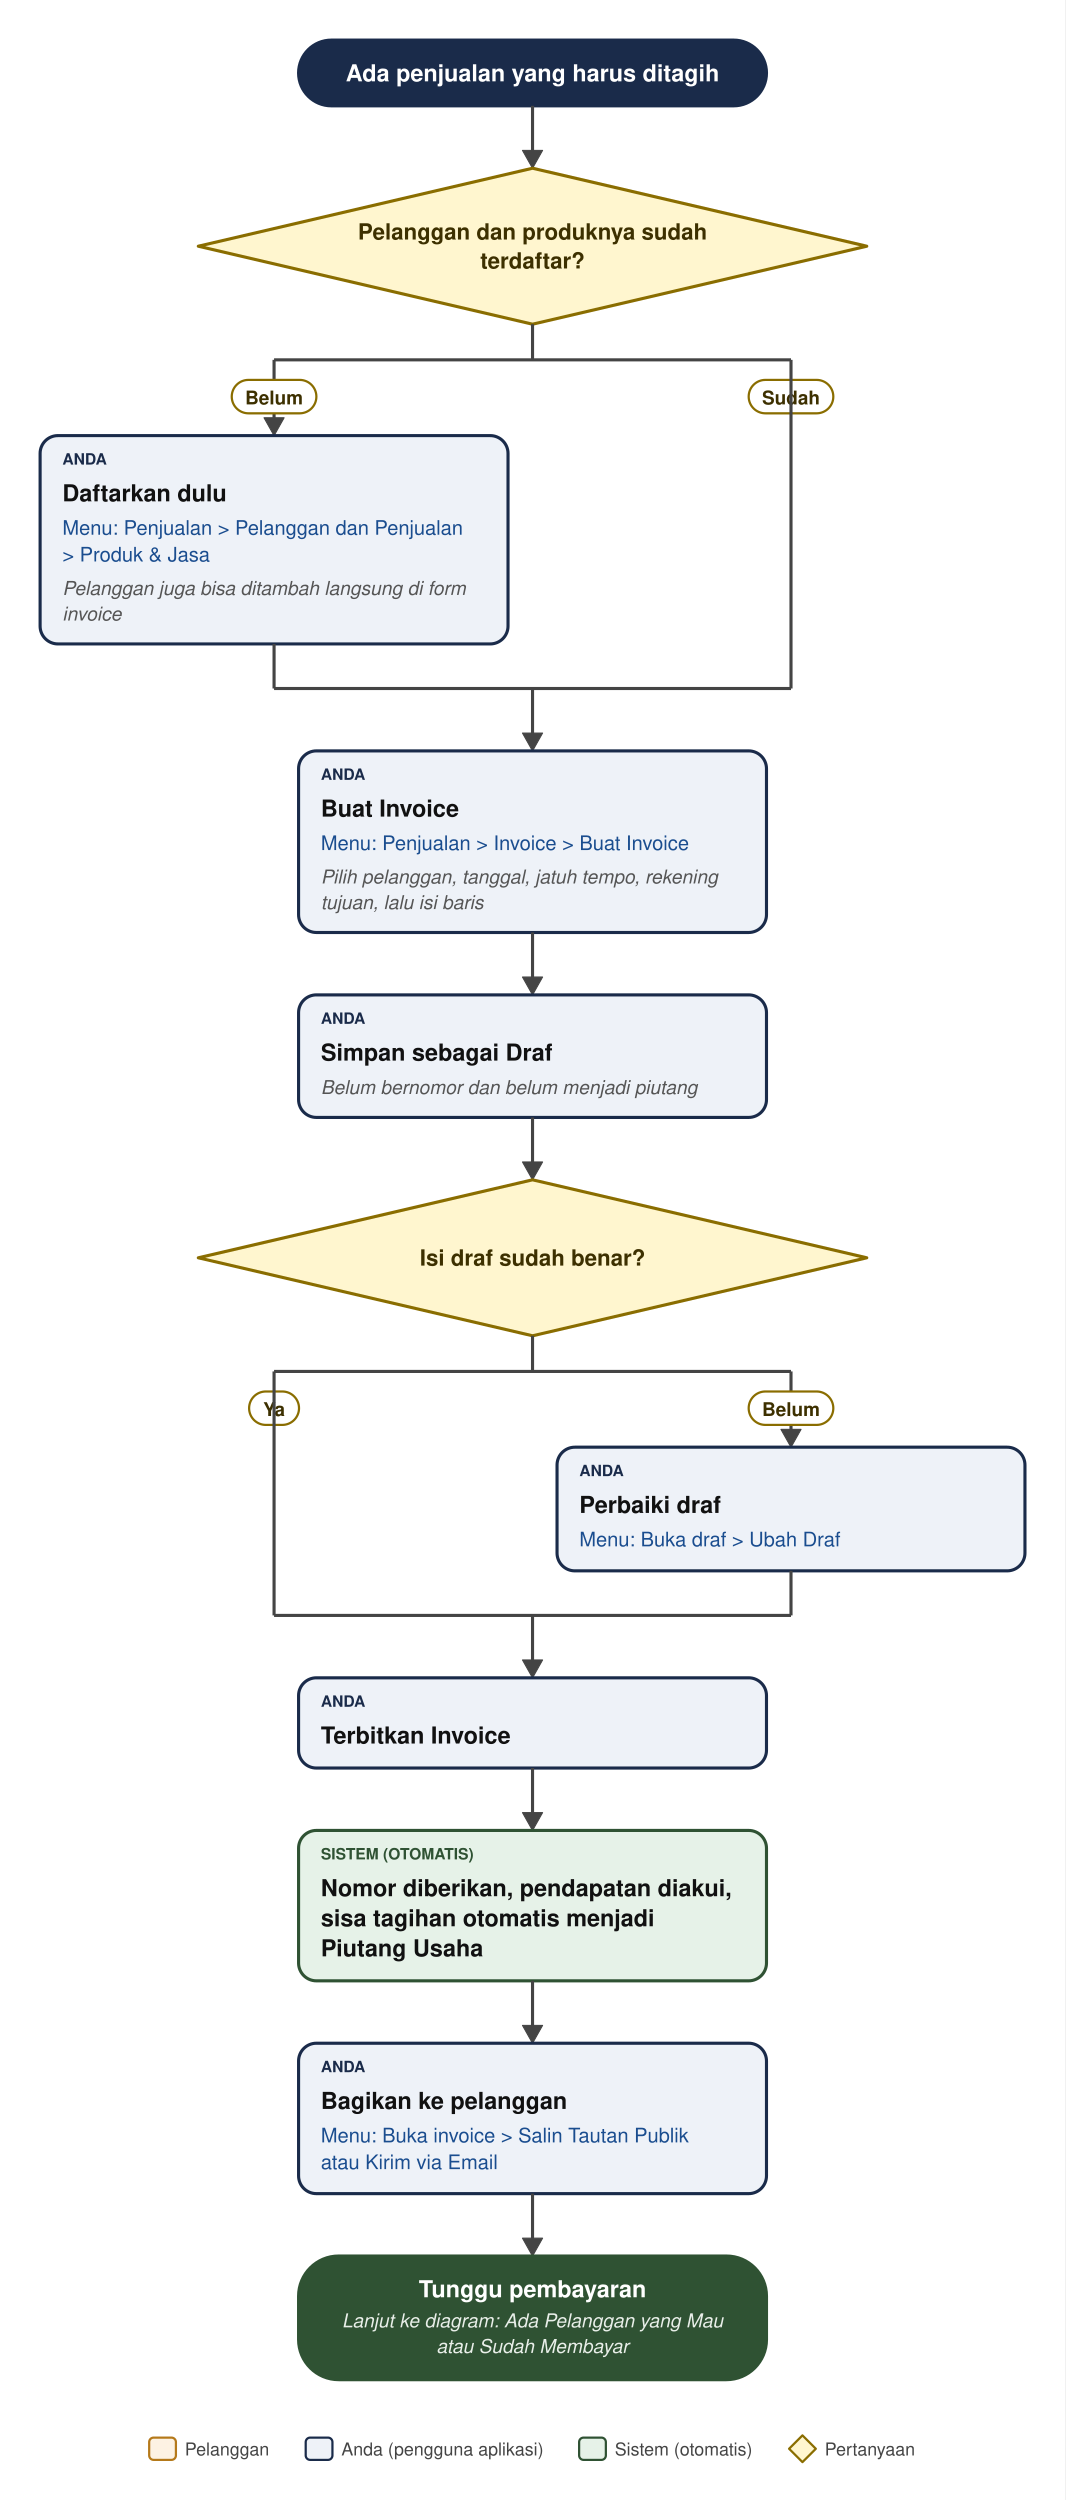
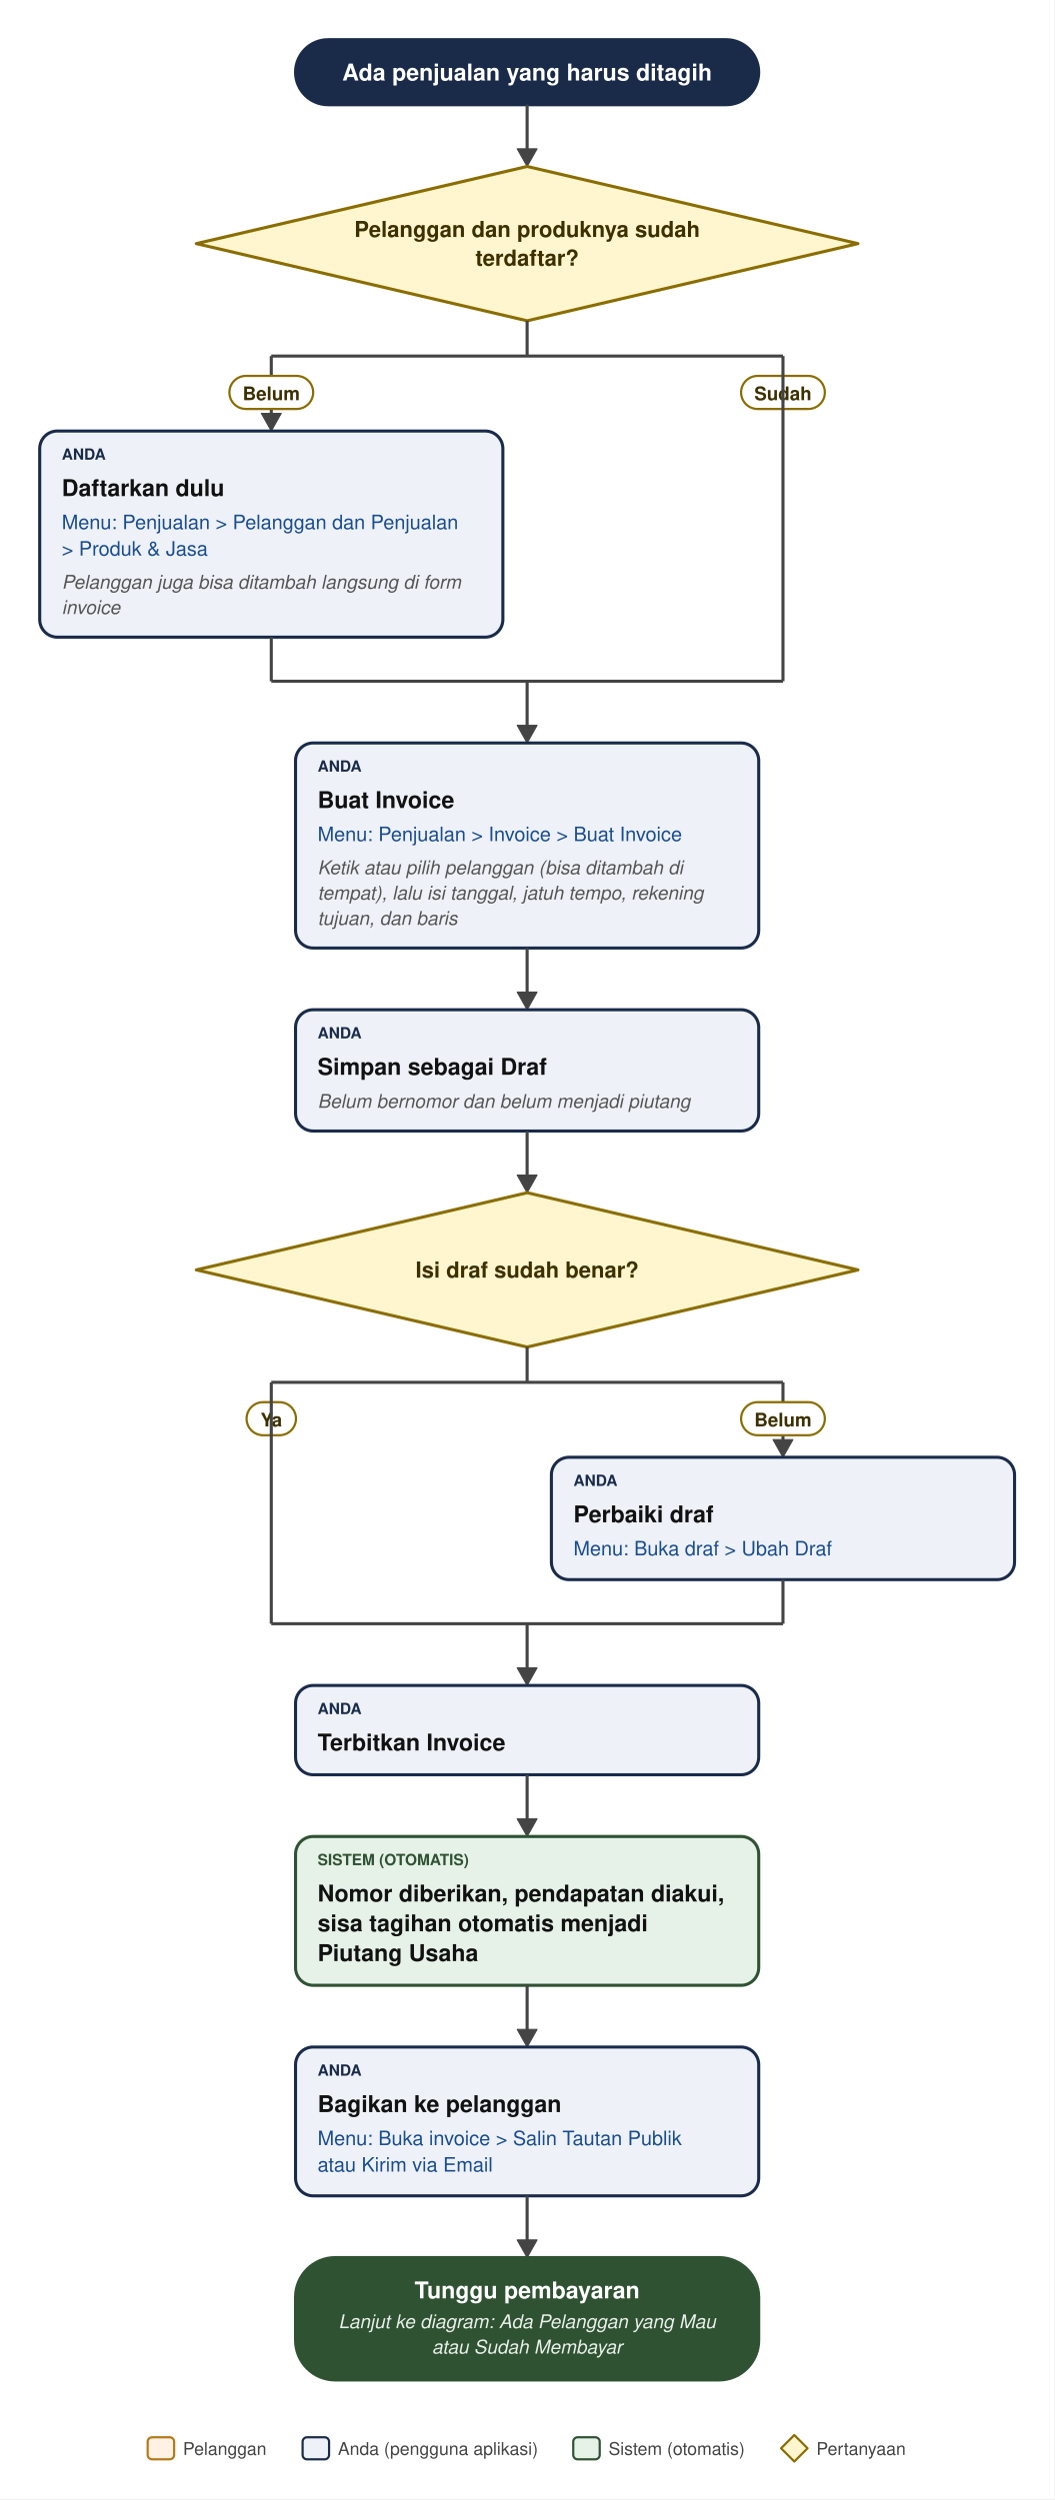
- <svg xmlns="http://www.w3.org/2000/svg" viewBox="0 0 478 1122" width="478" height="1122" role="img" aria-label="Menagih Pelanggan: dari Invoice sampai Menjadi Piutang" font-family="Helvetica, Arial, sans-serif">
+ <svg xmlns="http://www.w3.org/2000/svg" viewBox="0 0 478 1133.5" width="478" height="1133.5" role="img" aria-label="Menagih Pelanggan: dari Invoice sampai Menjadi Piutang" font-family="Helvetica, Arial, sans-serif">
  <rect width="100%" height="100%" fill="#ffffff" />
  <rect x="134" y="18" width="210" height="29.5" rx="14.75" fill="#1a2b4a" stroke="#1a2b4a" stroke-width="1.4" />
  <text x="239" y="36.5" font-size="10.5" font-weight="bold" fill="#ffffff" text-anchor="middle">Ada penjualan yang harus ditagih</text>
  <polyline points="239,47.5 239,70.5" fill="none" stroke="#444444" stroke-width="1.4" />
  <polygon points="239,75.5 234.5,67.5 243.5,67.5" fill="#444444" stroke="#444444" stroke-width="0.5" stroke-linejoin="round" />
  <polygon points="239,75.5 389,110.5 239,145.5 89,110.5" fill="#fff6cf" stroke="#8a6d00" stroke-width="1.4" stroke-linejoin="round" />
  <text x="239" y="107.5" font-size="10" font-weight="bold" fill="#3d3000" text-anchor="middle">Pelanggan dan produknya sudah</text>
  <text x="239" y="120.5" font-size="10" font-weight="bold" fill="#3d3000" text-anchor="middle">terdaftar?</text>
  <polyline points="239,145.5 239,161.5" fill="none" stroke="#444444" stroke-width="1.4" />
  <polyline points="123,161.5 355,161.5" fill="none" stroke="#444444" stroke-width="1.4" />
  <polyline points="123,161.5 123,190.5" fill="none" stroke="#444444" stroke-width="1.4" />
  <polygon points="123,195.5 118.5,187.5 127.5,187.5" fill="#444444" stroke="#444444" stroke-width="0.5" stroke-linejoin="round" />
  <rect x="18" y="195.5" width="210" height="93.5" rx="8" fill="#eef2f8" stroke="#1a2b4a" stroke-width="1.4" />
  <text x="28" y="208.5" font-size="7" font-weight="bold" fill="#1a2b4a" text-anchor="start">ANDA</text>
  <text x="28" y="225" font-size="10.5" font-weight="bold" fill="#111111" text-anchor="start">Daftarkan dulu</text>
  <text x="28" y="240" font-size="9" fill="#1a4d8f" text-anchor="start">Menu: Penjualan &gt; Pelanggan dan Penjualan</text>
  <text x="28" y="252" font-size="9" fill="#1a4d8f" text-anchor="start">&gt; Produk &amp; Jasa</text>
  <text x="28" y="267" font-size="8.6" font-style="italic" fill="#555555" text-anchor="start">Pelanggan juga bisa ditambah langsung di form</text>
  <text x="28" y="278.5" font-size="8.6" font-style="italic" fill="#555555" text-anchor="start">invoice</text>
  <rect x="104.01" y="170.5" width="37.98" height="15" rx="7.5" fill="#ffffff" stroke="#8a6d00" stroke-width="1" />
  <text x="123" y="181.5" font-size="8.5" font-weight="bold" fill="#3d3000" text-anchor="middle">Belum</text>
  <rect x="336.01" y="170.5" width="37.98" height="15" rx="7.5" fill="#ffffff" stroke="#8a6d00" stroke-width="1" />
  <text x="355" y="181.5" font-size="8.5" font-weight="bold" fill="#3d3000" text-anchor="middle">Sudah</text>
  <polyline points="123,289 123,309" fill="none" stroke="#444444" stroke-width="1.4" />
  <polyline points="355,161.5 355,309" fill="none" stroke="#444444" stroke-width="1.4" />
  <polyline points="123,309 355,309" fill="none" stroke="#444444" stroke-width="1.4" />
  <polyline points="239,309 239,332" fill="none" stroke="#444444" stroke-width="1.4" />
  <polygon points="239,337 234.5,329 243.5,329" fill="#444444" stroke="#444444" stroke-width="0.5" stroke-linejoin="round" />
-   <rect x="134" y="337" width="210" height="81.5" rx="8" fill="#eef2f8" stroke="#1a2b4a" stroke-width="1.4" />
+   <rect x="134" y="337" width="210" height="93" rx="8" fill="#eef2f8" stroke="#1a2b4a" stroke-width="1.4" />
  <text x="144" y="350" font-size="7" font-weight="bold" fill="#1a2b4a" text-anchor="start">ANDA</text>
  <text x="144" y="366.5" font-size="10.5" font-weight="bold" fill="#111111" text-anchor="start">Buat Invoice</text>
  <text x="144" y="381.5" font-size="9" fill="#1a4d8f" text-anchor="start">Menu: Penjualan &gt; Invoice &gt; Buat Invoice</text>
-   <text x="144" y="396.5" font-size="8.6" font-style="italic" fill="#555555" text-anchor="start">Pilih pelanggan, tanggal, jatuh tempo, rekening</text>
-   <text x="144" y="408" font-size="8.6" font-style="italic" fill="#555555" text-anchor="start">tujuan, lalu isi baris</text>
-   <polyline points="239,418.5 239,441.5" fill="none" stroke="#444444" stroke-width="1.4" />
-   <polygon points="239,446.5 234.5,438.5 243.5,438.5" fill="#444444" stroke="#444444" stroke-width="0.5" stroke-linejoin="round" />
-   <rect x="134" y="446.5" width="210" height="55" rx="8" fill="#eef2f8" stroke="#1a2b4a" stroke-width="1.4" />
-   <text x="144" y="459.5" font-size="7" font-weight="bold" fill="#1a2b4a" text-anchor="start">ANDA</text>
-   <text x="144" y="476" font-size="10.5" font-weight="bold" fill="#111111" text-anchor="start">Simpan sebagai Draf</text>
-   <text x="144" y="491" font-size="8.6" font-style="italic" fill="#555555" text-anchor="start">Belum bernomor dan belum menjadi piutang</text>
-   <polyline points="239,501.5 239,524.5" fill="none" stroke="#444444" stroke-width="1.4" />
-   <polygon points="239,529.5 234.5,521.5 243.5,521.5" fill="#444444" stroke="#444444" stroke-width="0.5" stroke-linejoin="round" />
-   <polygon points="239,529.5 389,564.5 239,599.5 89,564.5" fill="#fff6cf" stroke="#8a6d00" stroke-width="1.4" stroke-linejoin="round" />
-   <text x="239" y="568" font-size="10" font-weight="bold" fill="#3d3000" text-anchor="middle">Isi draf sudah benar?</text>
-   <polyline points="239,599.5 239,615.5" fill="none" stroke="#444444" stroke-width="1.4" />
-   <polyline points="123,615.5 355,615.5" fill="none" stroke="#444444" stroke-width="1.4" />
-   <rect x="111.8" y="624.5" width="22.4" height="15" rx="7.5" fill="#ffffff" stroke="#8a6d00" stroke-width="1" />
-   <text x="123" y="635.5" font-size="8.5" font-weight="bold" fill="#3d3000" text-anchor="middle">Ya</text>
-   <polyline points="355,615.5 355,644.5" fill="none" stroke="#444444" stroke-width="1.4" />
-   <polygon points="355,649.5 350.5,641.5 359.5,641.5" fill="#444444" stroke="#444444" stroke-width="0.5" stroke-linejoin="round" />
-   <rect x="250" y="649.5" width="210" height="55.5" rx="8" fill="#eef2f8" stroke="#1a2b4a" stroke-width="1.4" />
-   <text x="260" y="662.5" font-size="7" font-weight="bold" fill="#1a2b4a" text-anchor="start">ANDA</text>
-   <text x="260" y="679" font-size="10.5" font-weight="bold" fill="#111111" text-anchor="start">Perbaiki draf</text>
-   <text x="260" y="694" font-size="9" fill="#1a4d8f" text-anchor="start">Menu: Buka draf &gt; Ubah Draf</text>
-   <rect x="336.01" y="624.5" width="37.98" height="15" rx="7.5" fill="#ffffff" stroke="#8a6d00" stroke-width="1" />
-   <text x="355" y="635.5" font-size="8.5" font-weight="bold" fill="#3d3000" text-anchor="middle">Belum</text>
-   <polyline points="123,615.5 123,725" fill="none" stroke="#444444" stroke-width="1.4" />
-   <polyline points="355,705 355,725" fill="none" stroke="#444444" stroke-width="1.4" />
-   <polyline points="123,725 355,725" fill="none" stroke="#444444" stroke-width="1.4" />
-   <polyline points="239,725 239,748" fill="none" stroke="#444444" stroke-width="1.4" />
-   <polygon points="239,753 234.5,745 243.5,745" fill="#444444" stroke="#444444" stroke-width="0.5" stroke-linejoin="round" />
-   <rect x="134" y="753" width="210" height="40.5" rx="8" fill="#eef2f8" stroke="#1a2b4a" stroke-width="1.4" />
-   <text x="144" y="766" font-size="7" font-weight="bold" fill="#1a2b4a" text-anchor="start">ANDA</text>
-   <text x="144" y="782.5" font-size="10.5" font-weight="bold" fill="#111111" text-anchor="start">Terbitkan Invoice</text>
-   <polyline points="239,793.5 239,816.5" fill="none" stroke="#444444" stroke-width="1.4" />
-   <polygon points="239,821.5 234.5,813.5 243.5,813.5" fill="#444444" stroke="#444444" stroke-width="0.5" stroke-linejoin="round" />
-   <rect x="134" y="821.5" width="210" height="67.5" rx="8" fill="#e6f2e8" stroke="#2f5233" stroke-width="1.4" />
-   <text x="144" y="834.5" font-size="7" font-weight="bold" fill="#2f5233" text-anchor="start">SISTEM (OTOMATIS)</text>
-   <text x="144" y="851" font-size="10.5" font-weight="bold" fill="#111111" text-anchor="start">Nomor diberikan, pendapatan diakui,</text>
-   <text x="144" y="864.5" font-size="10.5" font-weight="bold" fill="#111111" text-anchor="start">sisa tagihan otomatis menjadi</text>
-   <text x="144" y="878" font-size="10.5" font-weight="bold" fill="#111111" text-anchor="start">Piutang Usaha</text>
-   <polyline points="239,889 239,912" fill="none" stroke="#444444" stroke-width="1.4" />
-   <polygon points="239,917 234.5,909 243.5,909" fill="#444444" stroke="#444444" stroke-width="0.5" stroke-linejoin="round" />
-   <rect x="134" y="917" width="210" height="67.5" rx="8" fill="#eef2f8" stroke="#1a2b4a" stroke-width="1.4" />
-   <text x="144" y="930" font-size="7" font-weight="bold" fill="#1a2b4a" text-anchor="start">ANDA</text>
-   <text x="144" y="946.5" font-size="10.5" font-weight="bold" fill="#111111" text-anchor="start">Bagikan ke pelanggan</text>
-   <text x="144" y="961.5" font-size="9" fill="#1a4d8f" text-anchor="start">Menu: Buka invoice &gt; Salin Tautan Publik</text>
-   <text x="144" y="973.5" font-size="9" fill="#1a4d8f" text-anchor="start">atau Kirim via Email</text>
-   <polyline points="239,984.5 239,1007.5" fill="none" stroke="#444444" stroke-width="1.4" />
-   <polygon points="239,1012.5 234.5,1004.5 243.5,1004.5" fill="#444444" stroke="#444444" stroke-width="0.5" stroke-linejoin="round" />
-   <rect x="134" y="1012.5" width="210" height="55.5" rx="18" fill="#2f5233" stroke="#2f5233" stroke-width="1.4" />
-   <text x="239" y="1031" font-size="10.5" font-weight="bold" fill="#ffffff" text-anchor="middle">Tunggu pembayaran</text>
-   <text x="239" y="1044.5" font-size="8.6" font-style="italic" fill="#e9efe9" text-anchor="middle">Lanjut ke diagram: Ada Pelanggan yang Mau</text>
-   <text x="239" y="1056" font-size="8.6" font-style="italic" fill="#e9efe9" text-anchor="middle">atau Sudah Membayar</text>
-   <rect x="66.95" y="1094" width="12" height="10" rx="2" fill="#fdf2e3" stroke="#b5791a" stroke-width="1" />
-   <text x="82.95" y="1102" font-size="8" fill="#444444" text-anchor="start">Pelanggan</text>
-   <rect x="137.2" y="1094" width="12" height="10" rx="2" fill="#eef2f8" stroke="#1a2b4a" stroke-width="1" />
-   <text x="153.2" y="1102" font-size="8" fill="#444444" text-anchor="start">Anda (pengguna aplikasi)</text>
-   <rect x="259.91" y="1094" width="12" height="10" rx="2" fill="#e6f2e8" stroke="#2f5233" stroke-width="1" />
-   <text x="275.91" y="1102" font-size="8" fill="#444444" text-anchor="start">Sistem (otomatis)</text>
-   <polygon points="360.14,1093 366.14,1099 360.14,1105 354.14,1099" fill="#fff6cf" stroke="#8a6d00" stroke-width="1" stroke-linejoin="round" />
-   <text x="370.14" y="1102" font-size="8" fill="#444444" text-anchor="start">Pertanyaan</text>
+   <text x="144" y="396.5" font-size="8.6" font-style="italic" fill="#555555" text-anchor="start">Ketik atau pilih pelanggan (bisa ditambah di</text>
+   <text x="144" y="408" font-size="8.6" font-style="italic" fill="#555555" text-anchor="start">tempat), lalu isi tanggal, jatuh tempo, rekening</text>
+   <text x="144" y="419.5" font-size="8.6" font-style="italic" fill="#555555" text-anchor="start">tujuan, dan baris</text>
+   <polyline points="239,430 239,453" fill="none" stroke="#444444" stroke-width="1.4" />
+   <polygon points="239,458 234.5,450 243.5,450" fill="#444444" stroke="#444444" stroke-width="0.5" stroke-linejoin="round" />
+   <rect x="134" y="458" width="210" height="55" rx="8" fill="#eef2f8" stroke="#1a2b4a" stroke-width="1.4" />
+   <text x="144" y="471" font-size="7" font-weight="bold" fill="#1a2b4a" text-anchor="start">ANDA</text>
+   <text x="144" y="487.5" font-size="10.5" font-weight="bold" fill="#111111" text-anchor="start">Simpan sebagai Draf</text>
+   <text x="144" y="502.5" font-size="8.6" font-style="italic" fill="#555555" text-anchor="start">Belum bernomor dan belum menjadi piutang</text>
+   <polyline points="239,513 239,536" fill="none" stroke="#444444" stroke-width="1.4" />
+   <polygon points="239,541 234.5,533 243.5,533" fill="#444444" stroke="#444444" stroke-width="0.5" stroke-linejoin="round" />
+   <polygon points="239,541 389,576 239,611 89,576" fill="#fff6cf" stroke="#8a6d00" stroke-width="1.4" stroke-linejoin="round" />
+   <text x="239" y="579.5" font-size="10" font-weight="bold" fill="#3d3000" text-anchor="middle">Isi draf sudah benar?</text>
+   <polyline points="239,611 239,627" fill="none" stroke="#444444" stroke-width="1.4" />
+   <polyline points="123,627 355,627" fill="none" stroke="#444444" stroke-width="1.4" />
+   <rect x="111.8" y="636" width="22.4" height="15" rx="7.5" fill="#ffffff" stroke="#8a6d00" stroke-width="1" />
+   <text x="123" y="647" font-size="8.5" font-weight="bold" fill="#3d3000" text-anchor="middle">Ya</text>
+   <polyline points="355,627 355,656" fill="none" stroke="#444444" stroke-width="1.4" />
+   <polygon points="355,661 350.5,653 359.5,653" fill="#444444" stroke="#444444" stroke-width="0.5" stroke-linejoin="round" />
+   <rect x="250" y="661" width="210" height="55.5" rx="8" fill="#eef2f8" stroke="#1a2b4a" stroke-width="1.4" />
+   <text x="260" y="674" font-size="7" font-weight="bold" fill="#1a2b4a" text-anchor="start">ANDA</text>
+   <text x="260" y="690.5" font-size="10.5" font-weight="bold" fill="#111111" text-anchor="start">Perbaiki draf</text>
+   <text x="260" y="705.5" font-size="9" fill="#1a4d8f" text-anchor="start">Menu: Buka draf &gt; Ubah Draf</text>
+   <rect x="336.01" y="636" width="37.98" height="15" rx="7.5" fill="#ffffff" stroke="#8a6d00" stroke-width="1" />
+   <text x="355" y="647" font-size="8.5" font-weight="bold" fill="#3d3000" text-anchor="middle">Belum</text>
+   <polyline points="123,627 123,736.5" fill="none" stroke="#444444" stroke-width="1.4" />
+   <polyline points="355,716.5 355,736.5" fill="none" stroke="#444444" stroke-width="1.4" />
+   <polyline points="123,736.5 355,736.5" fill="none" stroke="#444444" stroke-width="1.4" />
+   <polyline points="239,736.5 239,759.5" fill="none" stroke="#444444" stroke-width="1.4" />
+   <polygon points="239,764.5 234.5,756.5 243.5,756.5" fill="#444444" stroke="#444444" stroke-width="0.5" stroke-linejoin="round" />
+   <rect x="134" y="764.5" width="210" height="40.5" rx="8" fill="#eef2f8" stroke="#1a2b4a" stroke-width="1.4" />
+   <text x="144" y="777.5" font-size="7" font-weight="bold" fill="#1a2b4a" text-anchor="start">ANDA</text>
+   <text x="144" y="794" font-size="10.5" font-weight="bold" fill="#111111" text-anchor="start">Terbitkan Invoice</text>
+   <polyline points="239,805 239,828" fill="none" stroke="#444444" stroke-width="1.4" />
+   <polygon points="239,833 234.5,825 243.5,825" fill="#444444" stroke="#444444" stroke-width="0.5" stroke-linejoin="round" />
+   <rect x="134" y="833" width="210" height="67.5" rx="8" fill="#e6f2e8" stroke="#2f5233" stroke-width="1.4" />
+   <text x="144" y="846" font-size="7" font-weight="bold" fill="#2f5233" text-anchor="start">SISTEM (OTOMATIS)</text>
+   <text x="144" y="862.5" font-size="10.5" font-weight="bold" fill="#111111" text-anchor="start">Nomor diberikan, pendapatan diakui,</text>
+   <text x="144" y="876" font-size="10.5" font-weight="bold" fill="#111111" text-anchor="start">sisa tagihan otomatis menjadi</text>
+   <text x="144" y="889.5" font-size="10.5" font-weight="bold" fill="#111111" text-anchor="start">Piutang Usaha</text>
+   <polyline points="239,900.5 239,923.5" fill="none" stroke="#444444" stroke-width="1.4" />
+   <polygon points="239,928.5 234.5,920.5 243.5,920.5" fill="#444444" stroke="#444444" stroke-width="0.5" stroke-linejoin="round" />
+   <rect x="134" y="928.5" width="210" height="67.5" rx="8" fill="#eef2f8" stroke="#1a2b4a" stroke-width="1.4" />
+   <text x="144" y="941.5" font-size="7" font-weight="bold" fill="#1a2b4a" text-anchor="start">ANDA</text>
+   <text x="144" y="958" font-size="10.5" font-weight="bold" fill="#111111" text-anchor="start">Bagikan ke pelanggan</text>
+   <text x="144" y="973" font-size="9" fill="#1a4d8f" text-anchor="start">Menu: Buka invoice &gt; Salin Tautan Publik</text>
+   <text x="144" y="985" font-size="9" fill="#1a4d8f" text-anchor="start">atau Kirim via Email</text>
+   <polyline points="239,996 239,1019" fill="none" stroke="#444444" stroke-width="1.4" />
+   <polygon points="239,1024 234.5,1016 243.5,1016" fill="#444444" stroke="#444444" stroke-width="0.5" stroke-linejoin="round" />
+   <rect x="134" y="1024" width="210" height="55.5" rx="18" fill="#2f5233" stroke="#2f5233" stroke-width="1.4" />
+   <text x="239" y="1042.5" font-size="10.5" font-weight="bold" fill="#ffffff" text-anchor="middle">Tunggu pembayaran</text>
+   <text x="239" y="1056" font-size="8.6" font-style="italic" fill="#e9efe9" text-anchor="middle">Lanjut ke diagram: Ada Pelanggan yang Mau</text>
+   <text x="239" y="1067.5" font-size="8.6" font-style="italic" fill="#e9efe9" text-anchor="middle">atau Sudah Membayar</text>
+   <rect x="66.95" y="1105.5" width="12" height="10" rx="2" fill="#fdf2e3" stroke="#b5791a" stroke-width="1" />
+   <text x="82.95" y="1113.5" font-size="8" fill="#444444" text-anchor="start">Pelanggan</text>
+   <rect x="137.2" y="1105.5" width="12" height="10" rx="2" fill="#eef2f8" stroke="#1a2b4a" stroke-width="1" />
+   <text x="153.2" y="1113.5" font-size="8" fill="#444444" text-anchor="start">Anda (pengguna aplikasi)</text>
+   <rect x="259.91" y="1105.5" width="12" height="10" rx="2" fill="#e6f2e8" stroke="#2f5233" stroke-width="1" />
+   <text x="275.91" y="1113.5" font-size="8" fill="#444444" text-anchor="start">Sistem (otomatis)</text>
+   <polygon points="360.14,1104.5 366.14,1110.5 360.14,1116.5 354.14,1110.5" fill="#fff6cf" stroke="#8a6d00" stroke-width="1" stroke-linejoin="round" />
+   <text x="370.14" y="1113.5" font-size="8" fill="#444444" text-anchor="start">Pertanyaan</text>
</svg>
